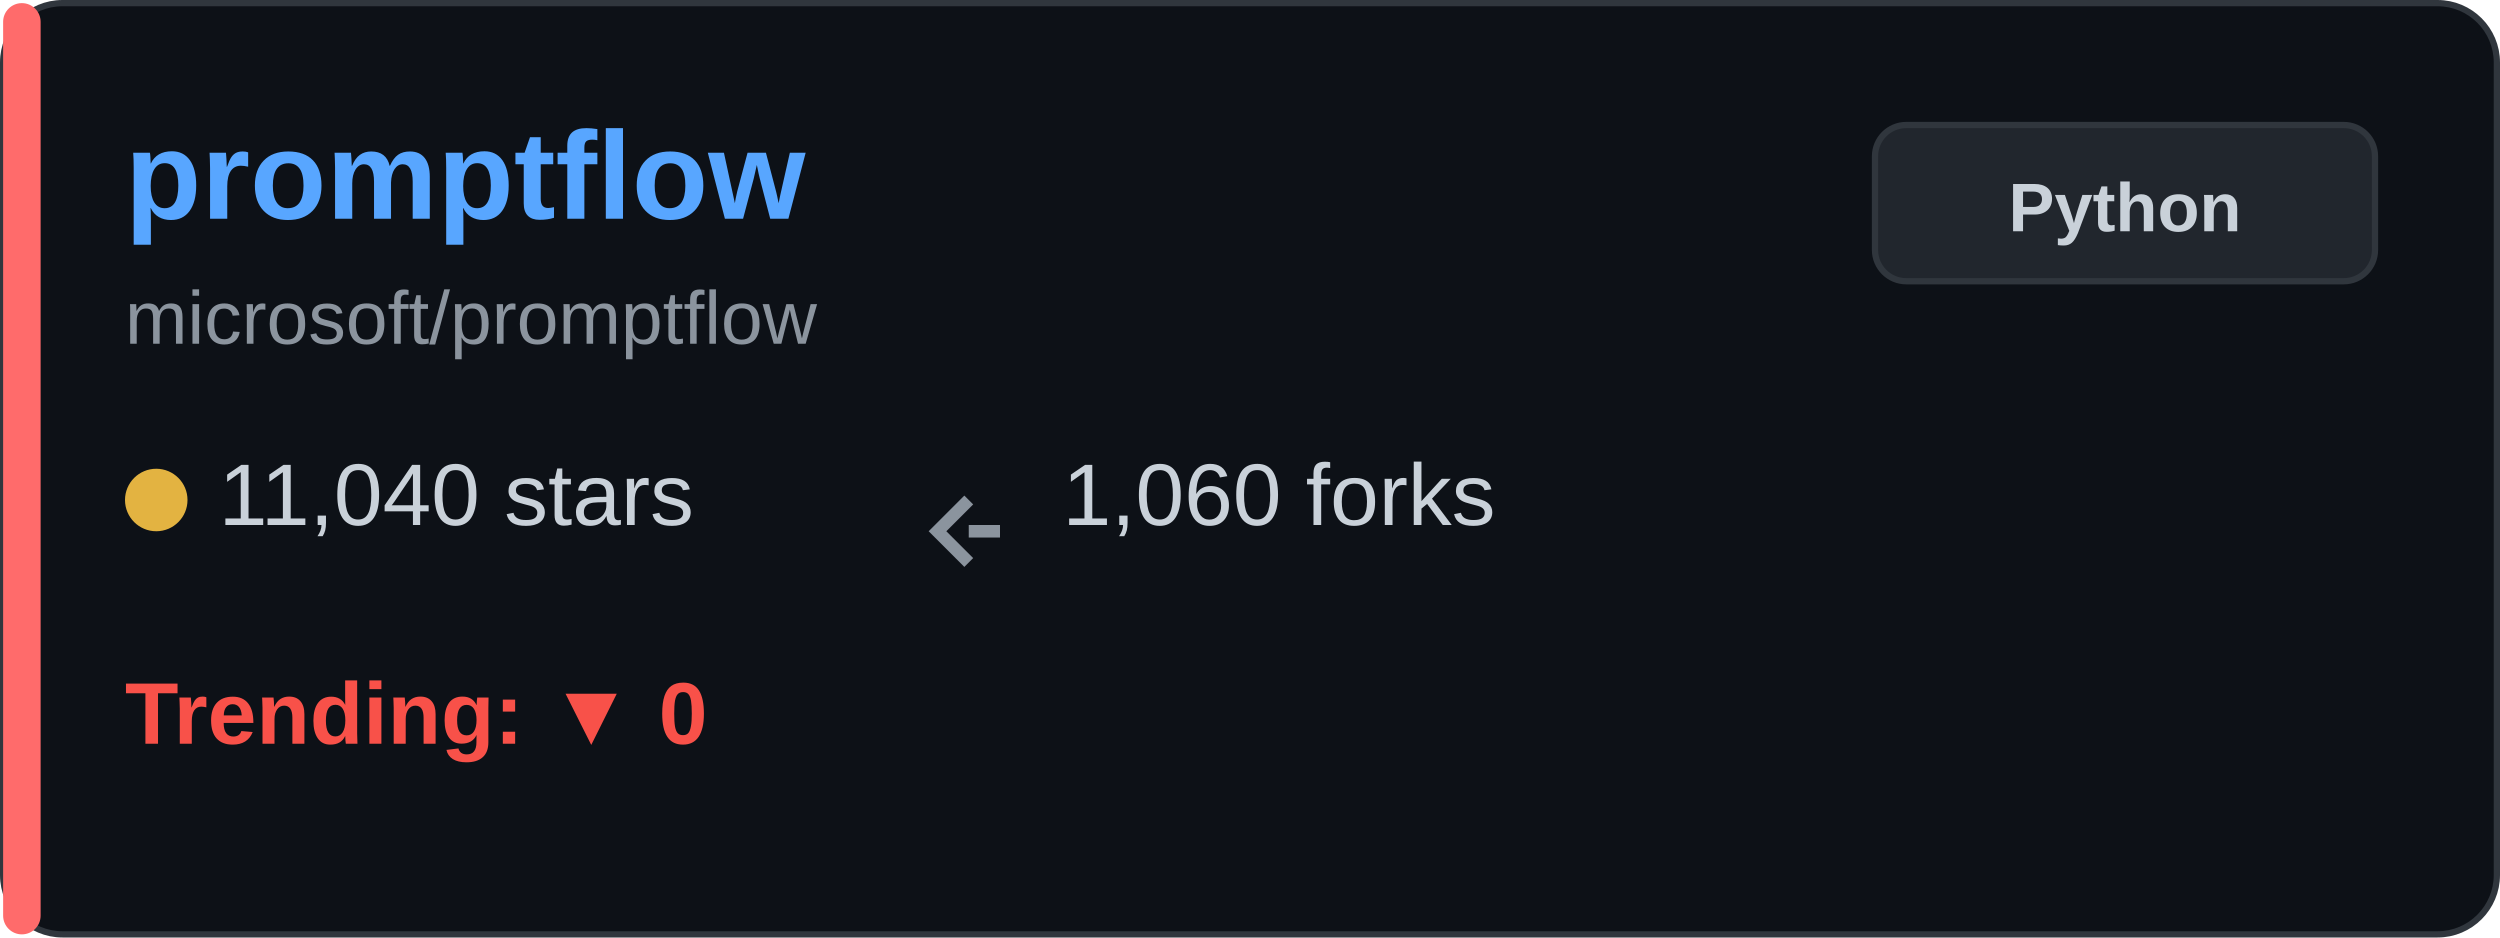
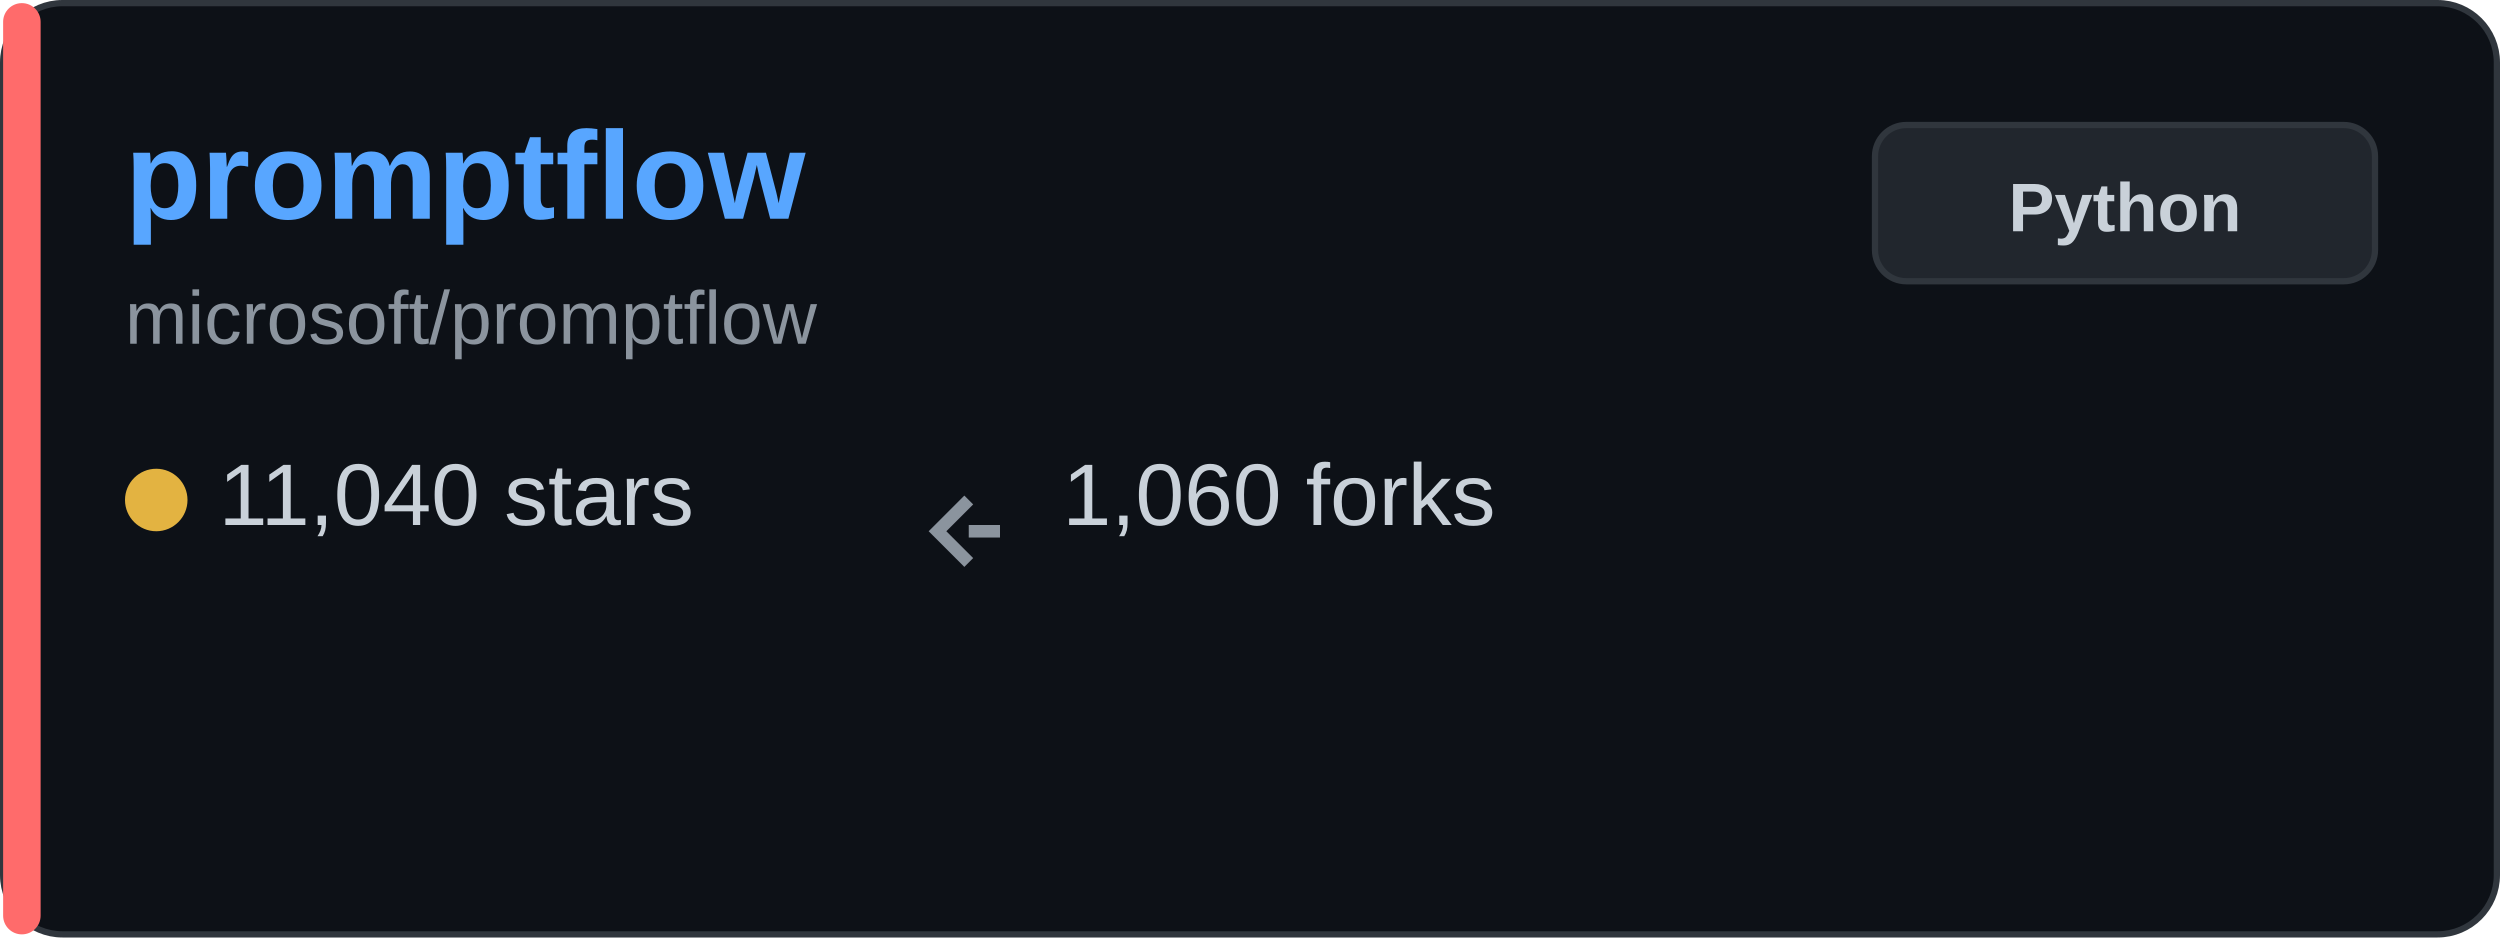
<svg xmlns="http://www.w3.org/2000/svg" width="400" height="150" viewBox="0 0 400 150" fill="none">
  <rect x="0.5" y="0.5" width="399" height="149" rx="9.5" fill="#0d1117" stroke="#30363d" />
  <rect x="0.5" y="0.5" width="6" height="149" rx="3" fill="#ff6b6b" />
  <text x="20" y="35" font-family="Arial, sans-serif" font-size="20" font-weight="bold" fill="#58a6ff">promptflow</text>
  <text x="20" y="55" font-family="Arial, sans-serif" font-size="12" fill="#8b949e">microsoft/promptflow</text>
  <g transform="translate(20, 80)">
    <circle cx="5" cy="0" r="5" fill="#e3b341" />
    <text x="15" y="4" font-family="Arial, sans-serif" font-size="14" fill="#c9d1d9">11,040 stars</text>
  </g>
  <g transform="translate(150, 80)">
    <path d="M5 0 L0 5 L5 10 M5 5 L10 5" stroke="#8b949e" stroke-width="2" fill="none" />
    <text x="20" y="4" font-family="Arial, sans-serif" font-size="14" fill="#c9d1d9">1,060 forks</text>
  </g>
-   <g transform="translate(20, 115)">
-     <text x="0" y="4" font-family="Arial, sans-serif" font-size="14" font-weight="bold" fill="#f85149">Trending: ▼ 0</text>
-   </g>
  <rect x="300" y="20" width="80" height="25" rx="5" fill="#21262d" stroke="#30363d" />
  <text x="340" y="37" font-family="Arial, sans-serif" font-size="11" font-weight="bold" fill="#c9d1d9" text-anchor="middle">Python</text>
</svg>
